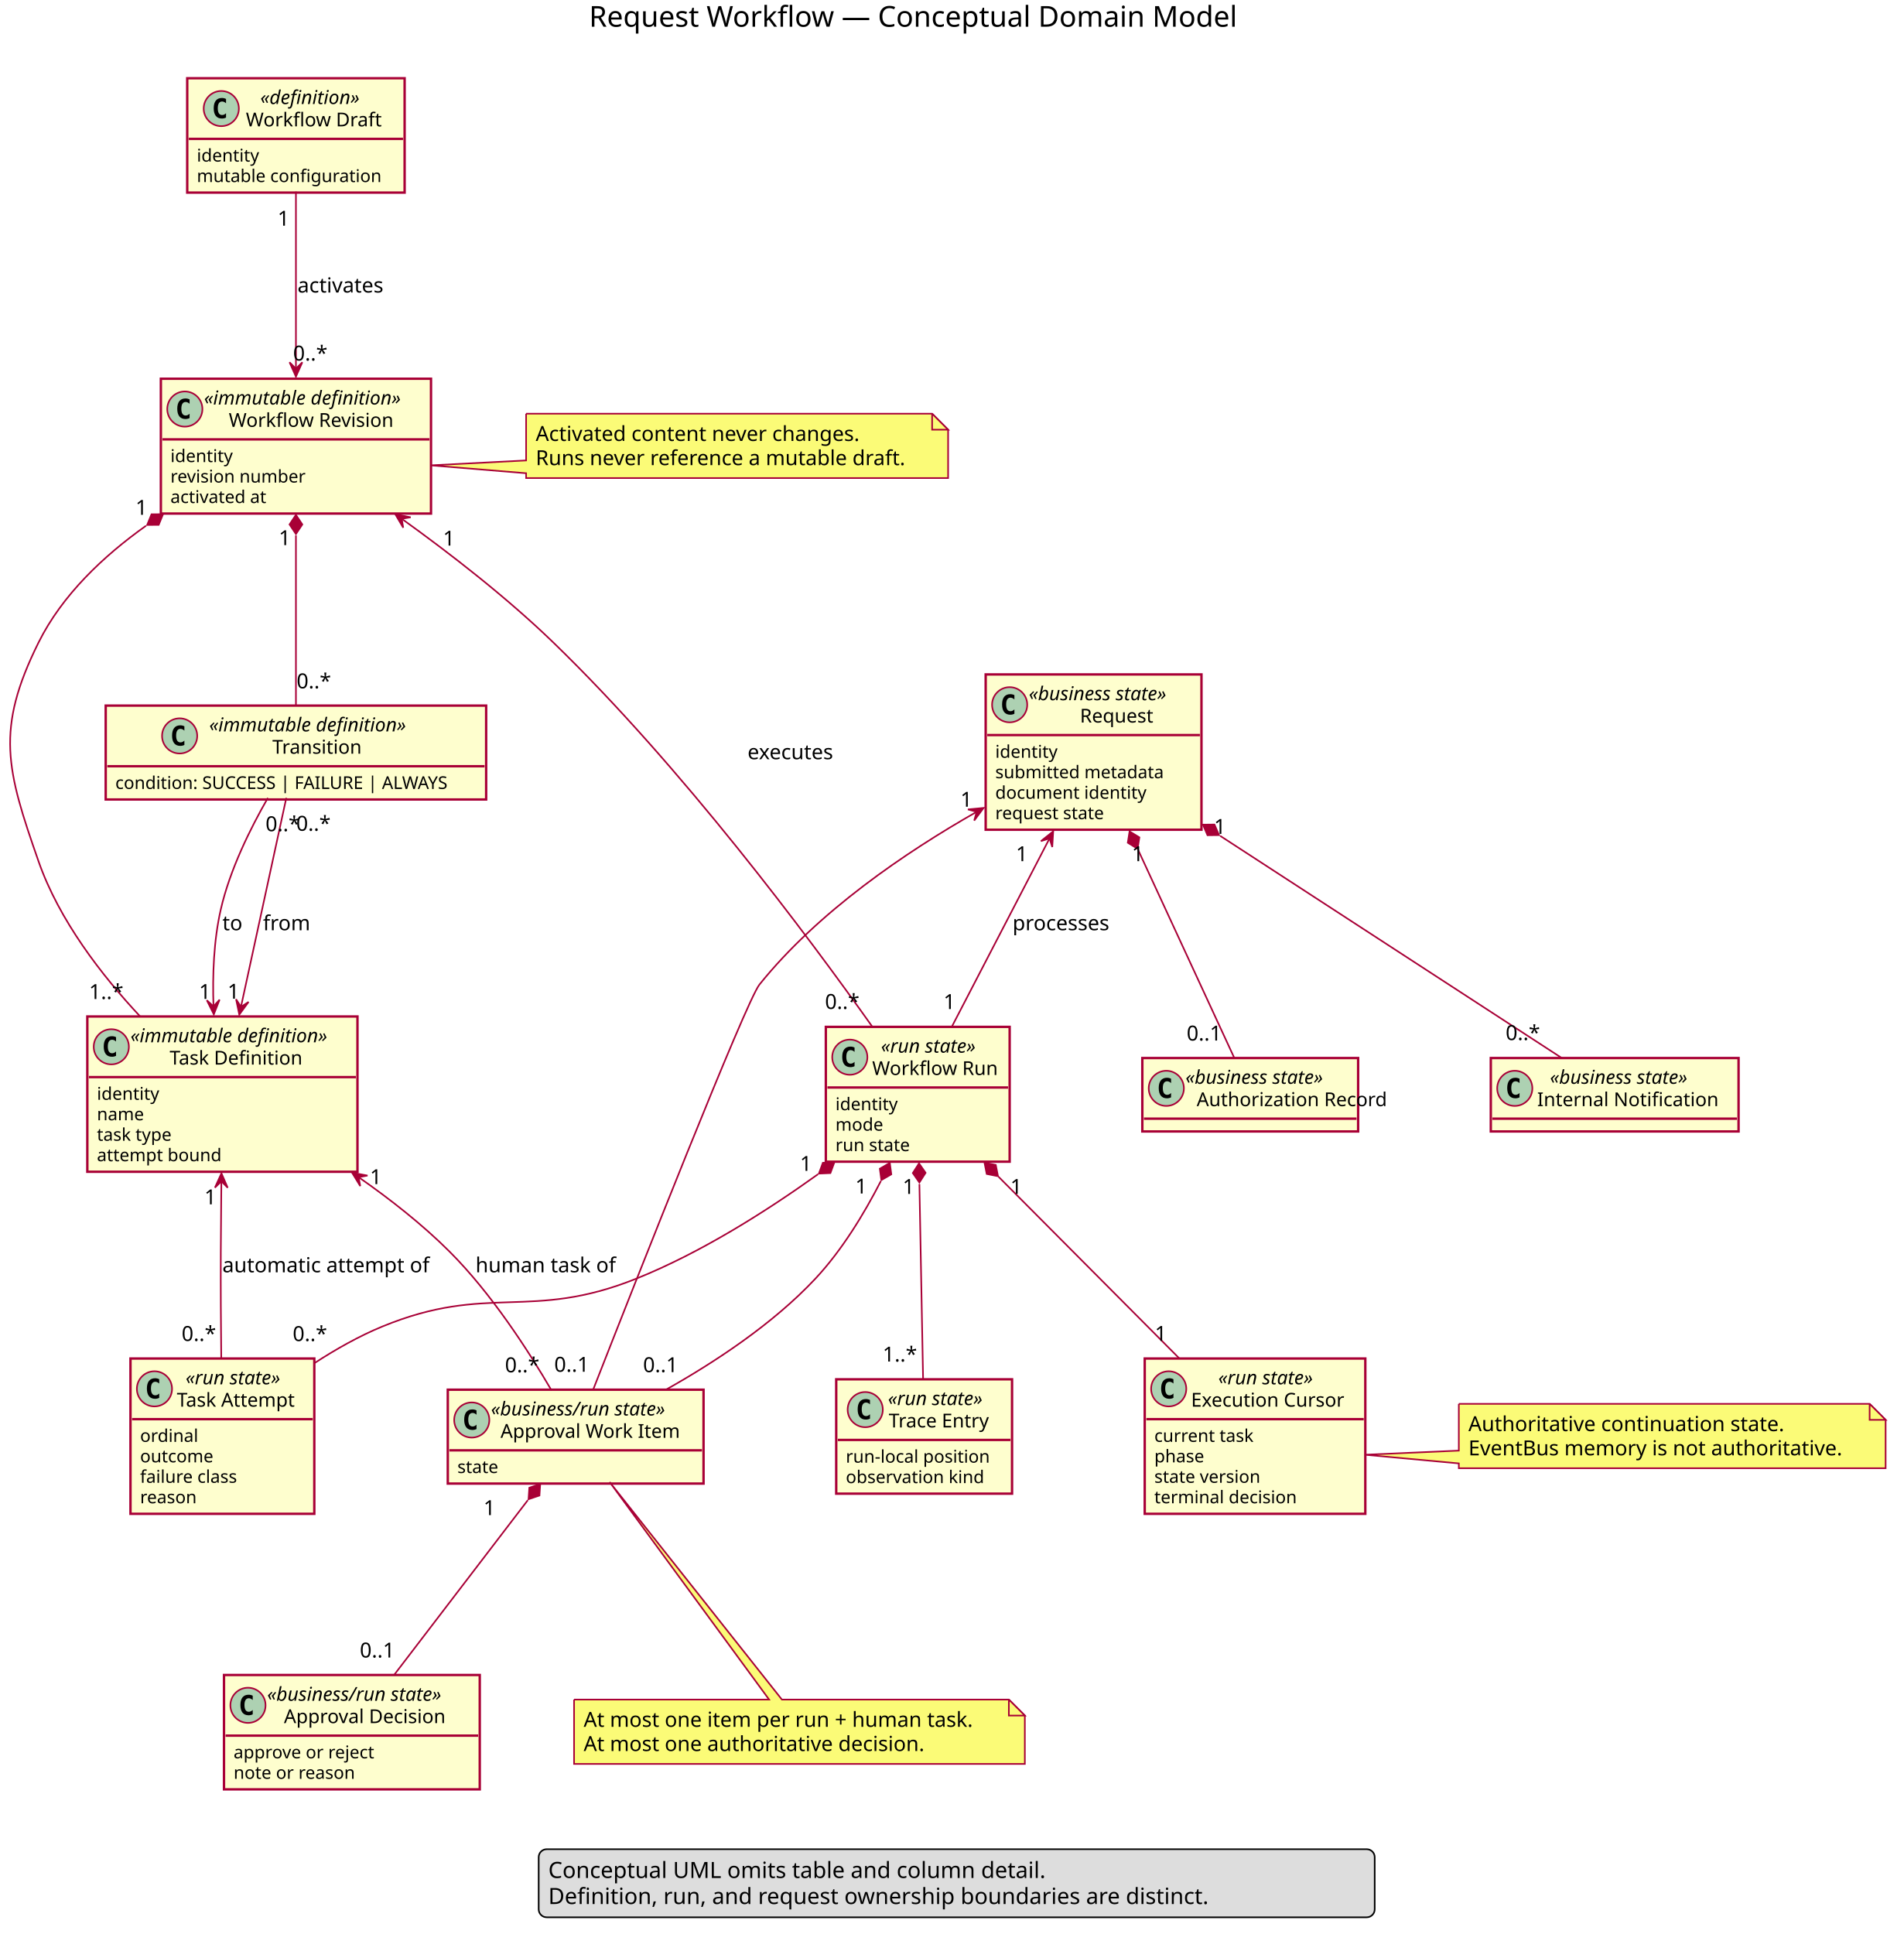
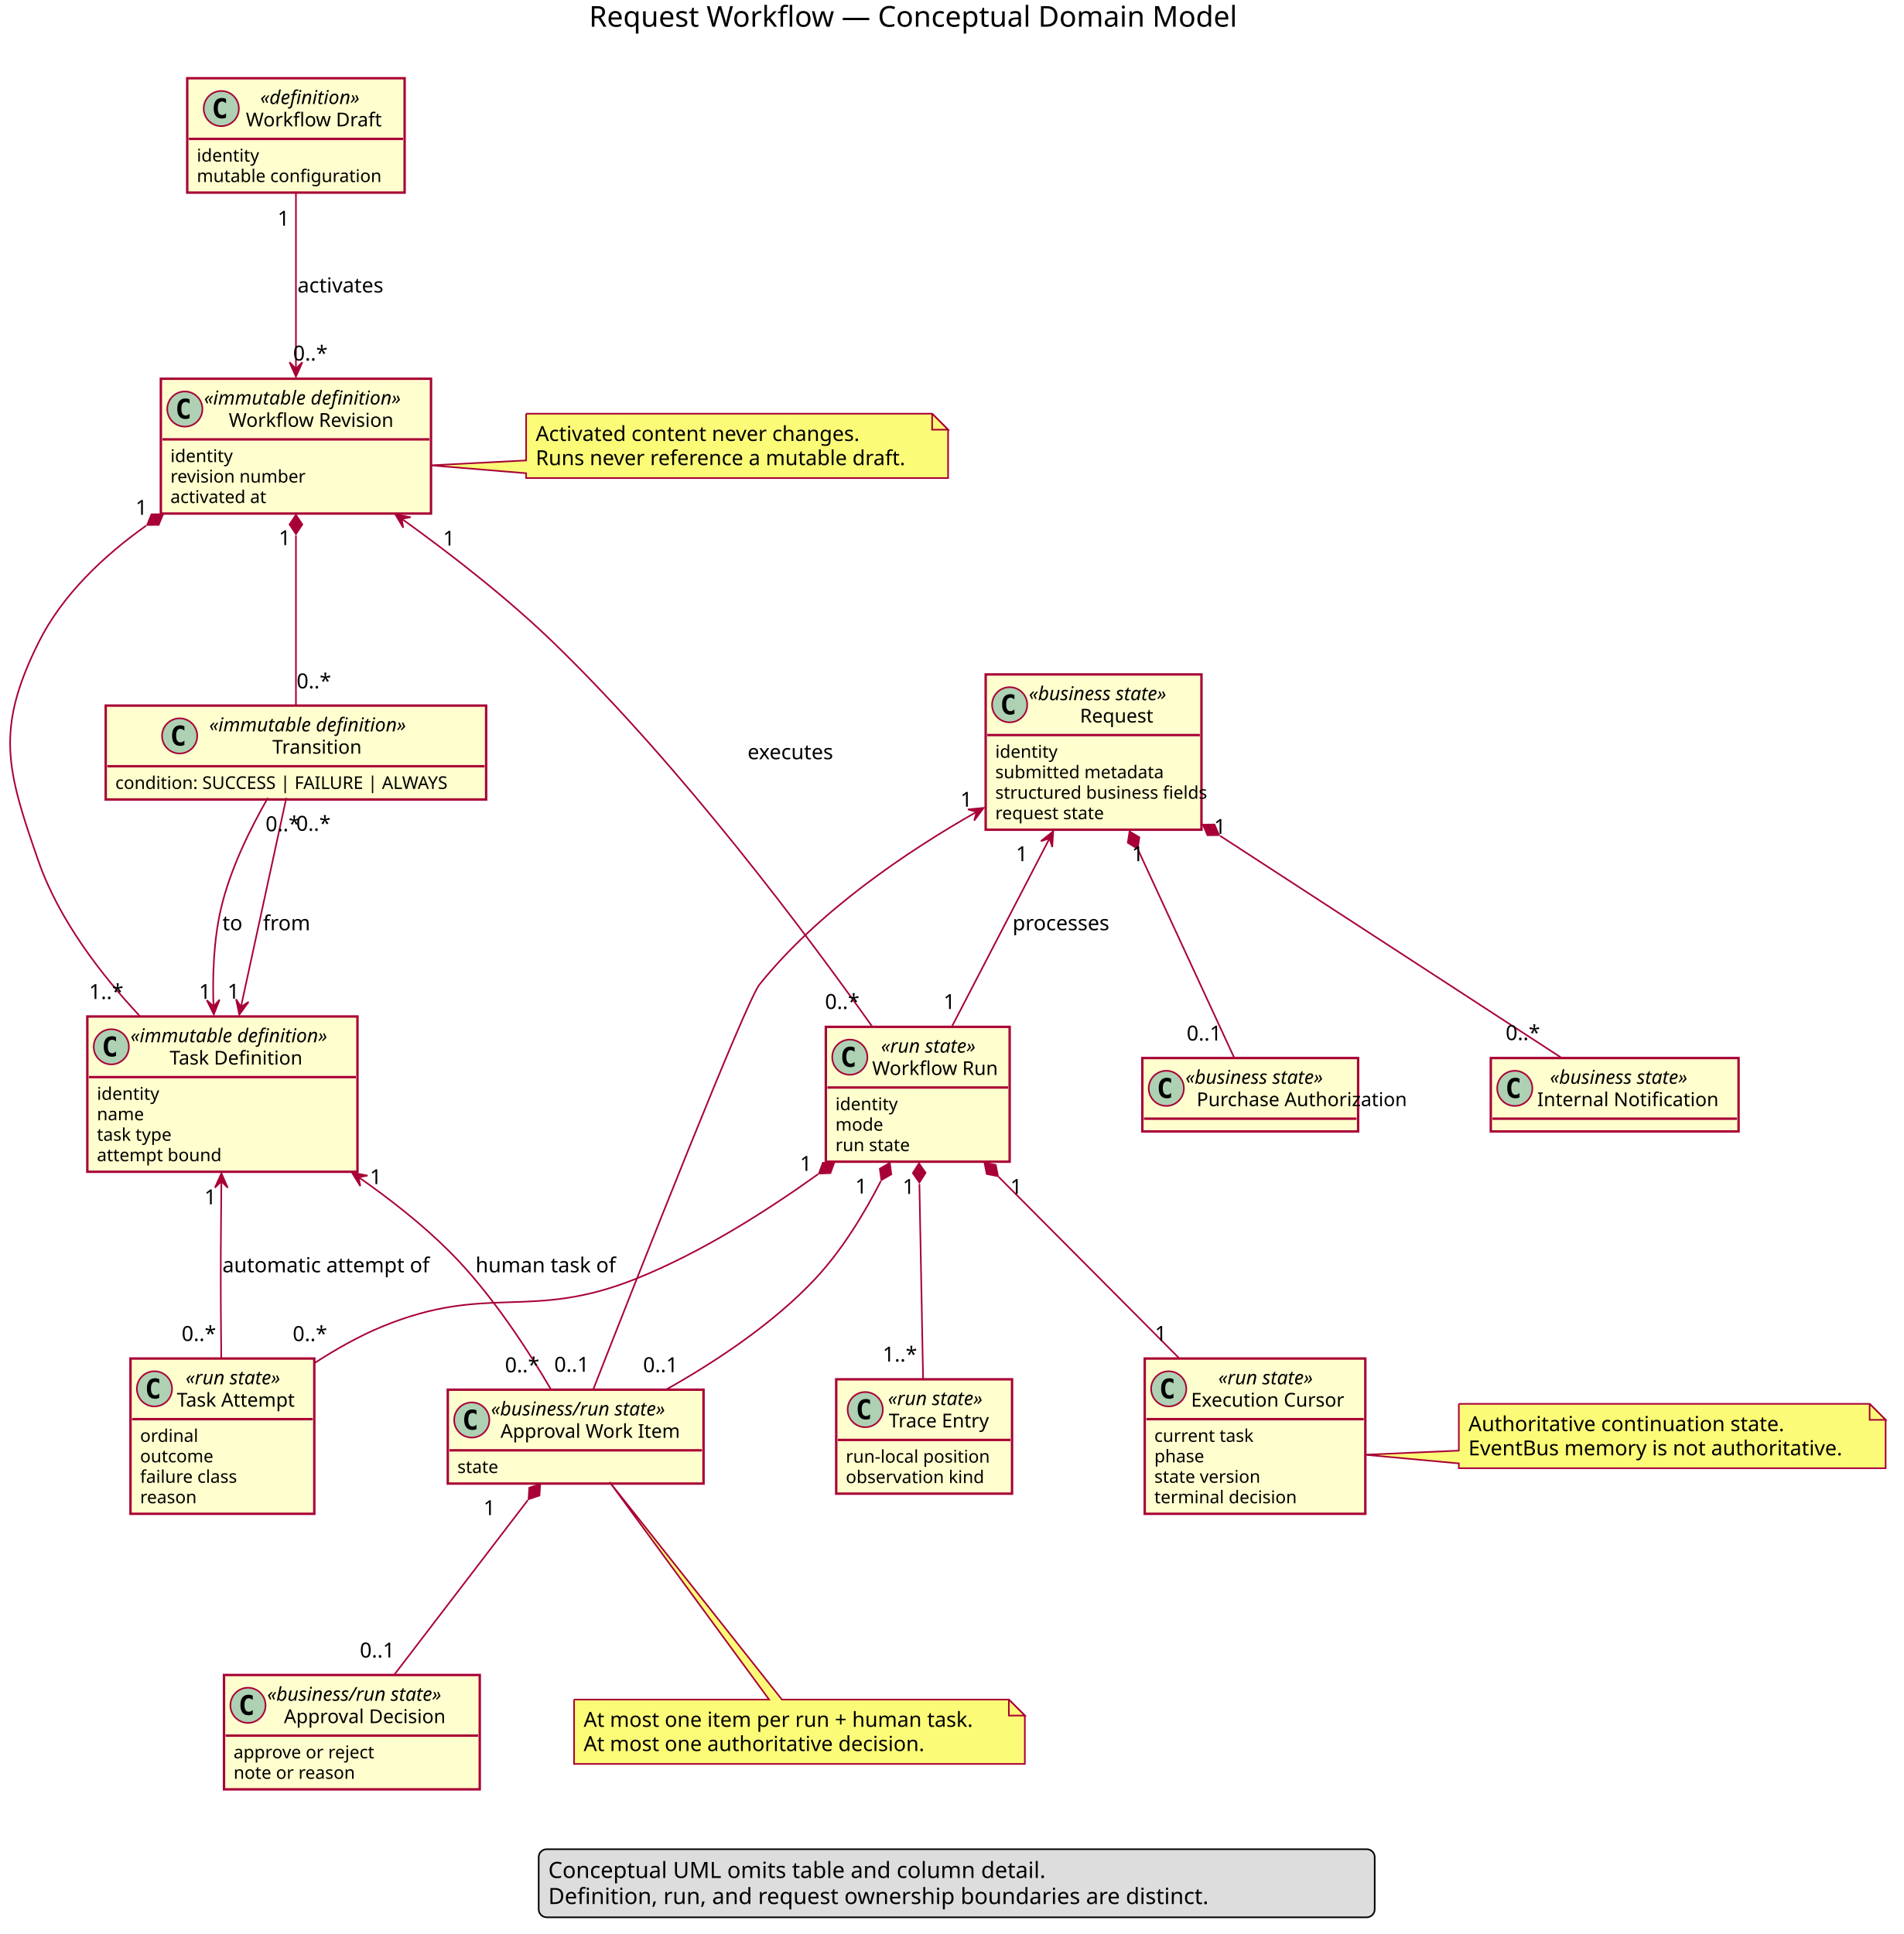
<svg xmlns="http://www.w3.org/2000/svg" contentScriptType="application/ecmascript" contentStyleType="text/css" height="1210px" preserveAspectRatio="none" style="width:1191px;height:1210px;" version="1.1" viewBox="0 0 1191 1210" width="1191px" zoomAndPan="magnify">
  <defs />
  <g>
    <text fill="#000000" font-family="sans-serif" font-size="18" lengthAdjust="spacingAndGlyphs" textLength="461" x="368.5" y="16.708">Request Workflow — Conceptual Domain Model</text>
    <rect fill="#FEFECE" height="71.547" id="Draft" style="stroke: #A80036; stroke-width: 1.5;" width="136" x="117.13" y="48.953" />
    <ellipse cx="138.43" cy="67.922" fill="#ADD1B2" rx="11" ry="11" style="stroke: #A80036; stroke-width: 1.0;" />
    <path d="M141.399,73.562 Q140.821,73.859 140.18,74 Q139.539,74.156 138.836,74.156 Q136.336,74.156 135.008,72.516 Q133.696,70.859 133.696,67.734 Q133.696,64.609 135.008,62.953 Q136.336,61.297 138.836,61.297 Q139.539,61.297 140.18,61.453 Q140.836,61.609 141.399,61.906 L141.399,64.625 Q140.774,64.047 140.18,63.781 Q139.586,63.5 138.961,63.5 Q137.618,63.5 136.93,64.578 Q136.243,65.641 136.243,67.734 Q136.243,69.828 136.93,70.906 Q137.618,71.969 138.961,71.969 Q139.586,71.969 140.18,71.703 Q140.774,71.422 141.399,70.844 L141.399,73.562 Z " />
    <text fill="#000000" font-family="sans-serif" font-size="12" font-style="italic" lengthAdjust="spacingAndGlyphs" textLength="72" x="162.83" y="65.092">«definition»</text>
    <text fill="#000000" font-family="sans-serif" font-size="12" lengthAdjust="spacingAndGlyphs" textLength="90" x="153.83" y="79.061">Workflow Draft</text>
    <line style="stroke: #A80036; stroke-width: 1.5;" x1="118.13" x2="252.13" y1="86.891" y2="86.891" />
    <text fill="#000000" font-family="sans-serif" font-size="11" lengthAdjust="spacingAndGlyphs" textLength="41" x="123.13" y="101.101">identity</text>
    <text fill="#000000" font-family="sans-serif" font-size="11" lengthAdjust="spacingAndGlyphs" textLength="124" x="123.13" y="113.906">mutable configuration</text>
    <rect fill="#FEFECE" height="84.352" id="Revision" style="stroke: #A80036; stroke-width: 1.5;" width="169" x="100.63" y="236.953" />
    <ellipse cx="115.63" cy="255.922" fill="#ADD1B2" rx="11" ry="11" style="stroke: #A80036; stroke-width: 1.0;" />
    <path d="M118.599,261.562 Q118.021,261.859 117.38,262 Q116.739,262.156 116.036,262.156 Q113.536,262.156 112.208,260.516 Q110.896,258.859 110.896,255.734 Q110.896,252.609 112.208,250.953 Q113.536,249.297 116.036,249.297 Q116.739,249.297 117.38,249.453 Q118.036,249.609 118.599,249.906 L118.599,252.625 Q117.974,252.047 117.38,251.781 Q116.786,251.5 116.161,251.5 Q114.817,251.5 114.13,252.578 Q113.442,253.641 113.442,255.734 Q113.442,257.828 114.13,258.906 Q114.817,259.969 116.161,259.969 Q116.786,259.969 117.38,259.703 Q117.974,259.422 118.599,258.844 L118.599,261.562 Z " />
    <text fill="#000000" font-family="sans-serif" font-size="12" font-style="italic" lengthAdjust="spacingAndGlyphs" textLength="141" x="127.63" y="253.092">«immutable definition»</text>
    <text fill="#000000" font-family="sans-serif" font-size="12" lengthAdjust="spacingAndGlyphs" textLength="110" x="143.13" y="267.06">Workflow Revision</text>
    <line style="stroke: #A80036; stroke-width: 1.5;" x1="101.63" x2="268.63" y1="274.891" y2="274.891" />
    <text fill="#000000" font-family="sans-serif" font-size="11" lengthAdjust="spacingAndGlyphs" textLength="41" x="106.63" y="289.101">identity</text>
    <text fill="#000000" font-family="sans-serif" font-size="11" lengthAdjust="spacingAndGlyphs" textLength="93" x="106.63" y="301.906">revision number</text>
    <text fill="#000000" font-family="sans-serif" font-size="11" lengthAdjust="spacingAndGlyphs" textLength="66" x="106.63" y="314.71">activated at</text>
    <rect fill="#FEFECE" height="97.156" id="Task" style="stroke: #A80036; stroke-width: 1.5;" width="169" x="54.63" y="635.953" />
    <ellipse cx="69.63" cy="654.922" fill="#ADD1B2" rx="11" ry="11" style="stroke: #A80036; stroke-width: 1.0;" />
    <path d="M72.599,660.562 Q72.021,660.859 71.38,661 Q70.739,661.156 70.036,661.156 Q67.536,661.156 66.208,659.516 Q64.896,657.859 64.896,654.734 Q64.896,651.609 66.208,649.953 Q67.536,648.297 70.036,648.297 Q70.739,648.297 71.38,648.453 Q72.036,648.609 72.599,648.906 L72.599,651.625 Q71.974,651.047 71.38,650.781 Q70.786,650.5 70.161,650.5 Q68.817,650.5 68.13,651.578 Q67.442,652.641 67.442,654.734 Q67.442,656.828 68.13,657.906 Q68.817,658.969 70.161,658.969 Q70.786,658.969 71.38,658.703 Q71.974,658.422 72.599,657.844 L72.599,660.562 Z " />
    <text fill="#000000" font-family="sans-serif" font-size="12" font-style="italic" lengthAdjust="spacingAndGlyphs" textLength="141" x="81.63" y="652.092">«immutable definition»</text>
    <text fill="#000000" font-family="sans-serif" font-size="12" lengthAdjust="spacingAndGlyphs" textLength="92" x="106.13" y="666.061">Task Definition</text>
    <line style="stroke: #A80036; stroke-width: 1.5;" x1="55.63" x2="222.63" y1="673.891" y2="673.891" />
    <text fill="#000000" font-family="sans-serif" font-size="11" lengthAdjust="spacingAndGlyphs" textLength="41" x="60.63" y="688.101">identity</text>
    <text fill="#000000" font-family="sans-serif" font-size="11" lengthAdjust="spacingAndGlyphs" textLength="32" x="60.63" y="700.906">name</text>
    <text fill="#000000" font-family="sans-serif" font-size="11" lengthAdjust="spacingAndGlyphs" textLength="52" x="60.63" y="713.71">task type</text>
    <text fill="#000000" font-family="sans-serif" font-size="11" lengthAdjust="spacingAndGlyphs" textLength="83" x="60.63" y="726.515">attempt bound</text>
    <rect fill="#FEFECE" height="58.742" id="Transition" style="stroke: #A80036; stroke-width: 1.5;" width="238" x="66.13" y="441.453" />
    <ellipse cx="112.38" cy="460.422" fill="#ADD1B2" rx="11" ry="11" style="stroke: #A80036; stroke-width: 1.0;" />
    <path d="M115.349,466.062 Q114.771,466.359 114.13,466.5 Q113.489,466.656 112.786,466.656 Q110.286,466.656 108.958,465.016 Q107.646,463.359 107.646,460.234 Q107.646,457.109 108.958,455.453 Q110.286,453.797 112.786,453.797 Q113.489,453.797 114.13,453.953 Q114.786,454.109 115.349,454.406 L115.349,457.125 Q114.724,456.547 114.13,456.281 Q113.536,456 112.911,456 Q111.567,456 110.88,457.078 Q110.192,458.141 110.192,460.234 Q110.192,462.328 110.88,463.406 Q111.567,464.469 112.911,464.469 Q113.536,464.469 114.13,464.203 Q114.724,463.922 115.349,463.344 L115.349,466.062 Z " />
    <text fill="#000000" font-family="sans-serif" font-size="12" font-style="italic" lengthAdjust="spacingAndGlyphs" textLength="141" x="130.88" y="457.592">«immutable definition»</text>
    <text fill="#000000" font-family="sans-serif" font-size="12" lengthAdjust="spacingAndGlyphs" textLength="62" x="170.38" y="471.56">Transition</text>
    <line style="stroke: #A80036; stroke-width: 1.5;" x1="67.13" x2="303.13" y1="479.391" y2="479.391" />
    <text fill="#000000" font-family="sans-serif" font-size="11" lengthAdjust="spacingAndGlyphs" textLength="226" x="72.13" y="493.601">condition: SUCCESS | FAILURE | ALWAYS</text>
    <rect fill="#FEFECE" height="97.156" id="Request" style="stroke: #A80036; stroke-width: 1.5;" width="135" x="616.63" y="421.953" />
    <ellipse cx="631.63" cy="440.922" fill="#ADD1B2" rx="11" ry="11" style="stroke: #A80036; stroke-width: 1.0;" />
    <path d="M634.599,446.562 Q634.021,446.859 633.38,447 Q632.739,447.156 632.036,447.156 Q629.536,447.156 628.208,445.516 Q626.896,443.859 626.896,440.734 Q626.896,437.609 628.208,435.953 Q629.536,434.297 632.036,434.297 Q632.739,434.297 633.38,434.453 Q634.036,434.609 634.599,434.906 L634.599,437.625 Q633.974,437.047 633.38,436.781 Q632.786,436.5 632.161,436.5 Q630.817,436.5 630.13,437.578 Q629.442,438.641 629.442,440.734 Q629.442,442.828 630.13,443.906 Q630.817,444.969 632.161,444.969 Q632.786,444.969 633.38,444.703 Q633.974,444.422 634.599,443.844 L634.599,446.562 Z " />
    <text fill="#000000" font-family="sans-serif" font-size="12" font-style="italic" lengthAdjust="spacingAndGlyphs" textLength="107" x="643.63" y="438.092">«business state»</text>
    <text fill="#000000" font-family="sans-serif" font-size="12" lengthAdjust="spacingAndGlyphs" textLength="43" x="675.63" y="452.06">Request</text>
    <line style="stroke: #A80036; stroke-width: 1.5;" x1="617.63" x2="750.63" y1="459.891" y2="459.891" />
    <text fill="#000000" font-family="sans-serif" font-size="11" lengthAdjust="spacingAndGlyphs" textLength="41" x="622.63" y="474.101">identity</text>
    <text fill="#000000" font-family="sans-serif" font-size="11" lengthAdjust="spacingAndGlyphs" textLength="115" x="622.63" y="486.906">submitted metadata</text>
-     <text fill="#000000" font-family="sans-serif" font-size="11" lengthAdjust="spacingAndGlyphs" textLength="101" x="622.63" y="499.71">document identity</text>
+     <text fill="#000000" font-family="sans-serif" font-size="11" lengthAdjust="spacingAndGlyphs" textLength="101" x="622.63" y="499.71">structured business fields</text>
    <text fill="#000000" font-family="sans-serif" font-size="11" lengthAdjust="spacingAndGlyphs" textLength="72" x="622.63" y="512.515">request state</text>
    <rect fill="#FEFECE" height="84.352" id="Run" style="stroke: #A80036; stroke-width: 1.5;" width="115" x="516.63" y="642.453" />
    <ellipse cx="531.63" cy="661.422" fill="#ADD1B2" rx="11" ry="11" style="stroke: #A80036; stroke-width: 1.0;" />
    <path d="M534.599,667.062 Q534.021,667.359 533.38,667.5 Q532.739,667.656 532.036,667.656 Q529.536,667.656 528.208,666.016 Q526.896,664.359 526.896,661.234 Q526.896,658.109 528.208,656.453 Q529.536,654.797 532.036,654.797 Q532.739,654.797 533.38,654.953 Q534.036,655.109 534.599,655.406 L534.599,658.125 Q533.974,657.547 533.38,657.281 Q532.786,657 532.161,657 Q530.817,657 530.13,658.078 Q529.442,659.141 529.442,661.234 Q529.442,663.328 530.13,664.406 Q530.817,665.469 532.161,665.469 Q532.786,665.469 533.38,665.203 Q533.974,664.922 534.599,664.344 L534.599,667.062 Z " />
    <text fill="#000000" font-family="sans-serif" font-size="12" font-style="italic" lengthAdjust="spacingAndGlyphs" textLength="72" x="551.13" y="658.592">«run state»</text>
    <text fill="#000000" font-family="sans-serif" font-size="12" lengthAdjust="spacingAndGlyphs" textLength="83" x="545.63" y="672.561">Workflow Run</text>
    <line style="stroke: #A80036; stroke-width: 1.5;" x1="517.63" x2="630.63" y1="680.391" y2="680.391" />
    <text fill="#000000" font-family="sans-serif" font-size="11" lengthAdjust="spacingAndGlyphs" textLength="41" x="522.63" y="694.601">identity</text>
    <text fill="#000000" font-family="sans-serif" font-size="11" lengthAdjust="spacingAndGlyphs" textLength="32" x="522.63" y="707.406">mode</text>
    <text fill="#000000" font-family="sans-serif" font-size="11" lengthAdjust="spacingAndGlyphs" textLength="52" x="522.63" y="720.21">run state</text>
    <rect fill="#FEFECE" height="97.156" id="Cursor" style="stroke: #A80036; stroke-width: 1.5;" width="138" x="716.13" y="849.953" />
    <ellipse cx="731.13" cy="868.922" fill="#ADD1B2" rx="11" ry="11" style="stroke: #A80036; stroke-width: 1.0;" />
    <path d="M734.099,874.562 Q733.521,874.859 732.88,875 Q732.239,875.156 731.536,875.156 Q729.036,875.156 727.708,873.516 Q726.396,871.859 726.396,868.734 Q726.396,865.609 727.708,863.953 Q729.036,862.297 731.536,862.297 Q732.239,862.297 732.88,862.453 Q733.536,862.609 734.099,862.906 L734.099,865.625 Q733.474,865.047 732.88,864.781 Q732.286,864.5 731.661,864.5 Q730.317,864.5 729.63,865.578 Q728.942,866.641 728.942,868.734 Q728.942,870.828 729.63,871.906 Q730.317,872.969 731.661,872.969 Q732.286,872.969 732.88,872.703 Q733.474,872.422 734.099,871.844 L734.099,874.562 Z " />
    <text fill="#000000" font-family="sans-serif" font-size="12" font-style="italic" lengthAdjust="spacingAndGlyphs" textLength="72" x="762.13" y="866.092">«run state»</text>
    <text fill="#000000" font-family="sans-serif" font-size="12" lengthAdjust="spacingAndGlyphs" textLength="106" x="745.13" y="880.061">Execution Cursor</text>
    <line style="stroke: #A80036; stroke-width: 1.5;" x1="717.13" x2="853.13" y1="887.891" y2="887.891" />
    <text fill="#000000" font-family="sans-serif" font-size="11" lengthAdjust="spacingAndGlyphs" textLength="69" x="722.13" y="902.101">current task</text>
    <text fill="#000000" font-family="sans-serif" font-size="11" lengthAdjust="spacingAndGlyphs" textLength="35" x="722.13" y="914.906">phase</text>
    <text fill="#000000" font-family="sans-serif" font-size="11" lengthAdjust="spacingAndGlyphs" textLength="75" x="722.13" y="927.71">state version</text>
    <text fill="#000000" font-family="sans-serif" font-size="11" lengthAdjust="spacingAndGlyphs" textLength="98" x="722.13" y="940.515">terminal decision</text>
    <rect fill="#FEFECE" height="97.156" id="Attempt" style="stroke: #A80036; stroke-width: 1.5;" width="115" x="81.63" y="849.953" />
    <ellipse cx="96.63" cy="868.922" fill="#ADD1B2" rx="11" ry="11" style="stroke: #A80036; stroke-width: 1.0;" />
    <path d="M99.599,874.562 Q99.021,874.859 98.38,875 Q97.739,875.156 97.036,875.156 Q94.536,875.156 93.208,873.516 Q91.896,871.859 91.896,868.734 Q91.896,865.609 93.208,863.953 Q94.536,862.297 97.036,862.297 Q97.739,862.297 98.38,862.453 Q99.036,862.609 99.599,862.906 L99.599,865.625 Q98.974,865.047 98.38,864.781 Q97.786,864.5 97.161,864.5 Q95.817,864.5 95.13,865.578 Q94.442,866.641 94.442,868.734 Q94.442,870.828 95.13,871.906 Q95.817,872.969 97.161,872.969 Q97.786,872.969 98.38,872.703 Q98.974,872.422 99.599,871.844 L99.599,874.562 Z " />
    <text fill="#000000" font-family="sans-serif" font-size="12" font-style="italic" lengthAdjust="spacingAndGlyphs" textLength="72" x="116.13" y="866.092">«run state»</text>
    <text fill="#000000" font-family="sans-serif" font-size="12" lengthAdjust="spacingAndGlyphs" textLength="83" x="110.63" y="880.061">Task Attempt</text>
    <line style="stroke: #A80036; stroke-width: 1.5;" x1="82.63" x2="195.63" y1="887.891" y2="887.891" />
    <text fill="#000000" font-family="sans-serif" font-size="11" lengthAdjust="spacingAndGlyphs" textLength="39" x="87.63" y="902.101">ordinal</text>
    <text fill="#000000" font-family="sans-serif" font-size="11" lengthAdjust="spacingAndGlyphs" textLength="49" x="87.63" y="914.906">outcome</text>
    <text fill="#000000" font-family="sans-serif" font-size="11" lengthAdjust="spacingAndGlyphs" textLength="70" x="87.63" y="927.71">failure class</text>
    <text fill="#000000" font-family="sans-serif" font-size="11" lengthAdjust="spacingAndGlyphs" textLength="40" x="87.63" y="940.515">reason</text>
    <rect fill="#FEFECE" height="58.742" id="WorkItem" style="stroke: #A80036; stroke-width: 1.5;" width="160" x="280.13" y="869.453" />
    <ellipse cx="295.13" cy="888.422" fill="#ADD1B2" rx="11" ry="11" style="stroke: #A80036; stroke-width: 1.0;" />
    <path d="M298.099,894.062 Q297.521,894.359 296.88,894.5 Q296.239,894.656 295.536,894.656 Q293.036,894.656 291.708,893.016 Q290.396,891.359 290.396,888.234 Q290.396,885.109 291.708,883.453 Q293.036,881.797 295.536,881.797 Q296.239,881.797 296.88,881.953 Q297.536,882.109 298.099,882.406 L298.099,885.125 Q297.474,884.547 296.88,884.281 Q296.286,884 295.661,884 Q294.317,884 293.63,885.078 Q292.942,886.141 292.942,888.234 Q292.942,890.328 293.63,891.406 Q294.317,892.469 295.661,892.469 Q296.286,892.469 296.88,892.203 Q297.474,891.922 298.099,891.344 L298.099,894.062 Z " />
    <text fill="#000000" font-family="sans-serif" font-size="12" font-style="italic" lengthAdjust="spacingAndGlyphs" textLength="132" x="307.13" y="885.592">«business/run state»</text>
    <text fill="#000000" font-family="sans-serif" font-size="12" lengthAdjust="spacingAndGlyphs" textLength="120" x="313.13" y="899.561">Approval Work Item</text>
    <line style="stroke: #A80036; stroke-width: 1.5;" x1="281.13" x2="439.13" y1="907.391" y2="907.391" />
    <text fill="#000000" font-family="sans-serif" font-size="11" lengthAdjust="spacingAndGlyphs" textLength="29" x="286.13" y="921.601">state</text>
    <rect fill="#FEFECE" height="71.547" id="Decision" style="stroke: #A80036; stroke-width: 1.5;" width="160" x="140.13" y="1047.953" />
    <ellipse cx="155.13" cy="1066.922" fill="#ADD1B2" rx="11" ry="11" style="stroke: #A80036; stroke-width: 1.0;" />
    <path d="M158.099,1072.562 Q157.521,1072.859 156.88,1073 Q156.239,1073.156 155.536,1073.156 Q153.036,1073.156 151.708,1071.516 Q150.396,1069.859 150.396,1066.734 Q150.396,1063.609 151.708,1061.953 Q153.036,1060.297 155.536,1060.297 Q156.239,1060.297 156.88,1060.453 Q157.536,1060.609 158.099,1060.906 L158.099,1063.625 Q157.474,1063.047 156.88,1062.781 Q156.286,1062.5 155.661,1062.5 Q154.317,1062.5 153.63,1063.578 Q152.942,1064.641 152.942,1066.734 Q152.942,1068.828 153.63,1069.906 Q154.317,1070.969 155.661,1070.969 Q156.286,1070.969 156.88,1070.703 Q157.474,1070.422 158.099,1069.844 L158.099,1072.562 Z " />
    <text fill="#000000" font-family="sans-serif" font-size="12" font-style="italic" lengthAdjust="spacingAndGlyphs" textLength="132" x="167.13" y="1064.092">«business/run state»</text>
    <text fill="#000000" font-family="sans-serif" font-size="12" lengthAdjust="spacingAndGlyphs" textLength="111" x="177.63" y="1078.061">Approval Decision</text>
    <line style="stroke: #A80036; stroke-width: 1.5;" x1="141.13" x2="299.13" y1="1085.891" y2="1085.891" />
    <text fill="#000000" font-family="sans-serif" font-size="11" lengthAdjust="spacingAndGlyphs" textLength="98" x="146.13" y="1100.101">approve or reject</text>
    <text fill="#000000" font-family="sans-serif" font-size="11" lengthAdjust="spacingAndGlyphs" textLength="85" x="146.13" y="1112.906">note or reason</text>
    <rect fill="#FEFECE" height="45.938" id="Authorization" style="stroke: #A80036; stroke-width: 1.5;" width="135" x="714.63" y="661.953" />
    <ellipse cx="729.63" cy="680.922" fill="#ADD1B2" rx="11" ry="11" style="stroke: #A80036; stroke-width: 1.0;" />
    <path d="M732.599,686.562 Q732.021,686.859 731.38,687 Q730.739,687.156 730.036,687.156 Q727.536,687.156 726.208,685.516 Q724.896,683.859 724.896,680.734 Q724.896,677.609 726.208,675.953 Q727.536,674.297 730.036,674.297 Q730.739,674.297 731.38,674.453 Q732.036,674.609 732.599,674.906 L732.599,677.625 Q731.974,677.047 731.38,676.781 Q730.786,676.5 730.161,676.5 Q728.817,676.5 728.13,677.578 Q727.442,678.641 727.442,680.734 Q727.442,682.828 728.13,683.906 Q728.817,684.969 730.161,684.969 Q730.786,684.969 731.38,684.703 Q731.974,684.422 732.599,683.844 L732.599,686.562 Z " />
    <text fill="#000000" font-family="sans-serif" font-size="12" font-style="italic" lengthAdjust="spacingAndGlyphs" textLength="107" x="741.63" y="678.092">«business state»</text>
-     <text fill="#000000" font-family="sans-serif" font-size="12" lengthAdjust="spacingAndGlyphs" textLength="93" x="748.63" y="692.061">Authorization Record</text>
+     <text fill="#000000" font-family="sans-serif" font-size="12" lengthAdjust="spacingAndGlyphs" textLength="93" x="748.63" y="692.061">Purchase Authorization</text>
    <line style="stroke: #A80036; stroke-width: 1.5;" x1="715.63" x2="848.63" y1="699.891" y2="699.891" />
    <rect fill="#FEFECE" height="45.938" id="Notification" style="stroke: #A80036; stroke-width: 1.5;" width="155" x="932.63" y="661.953" />
    <ellipse cx="947.63" cy="680.922" fill="#ADD1B2" rx="11" ry="11" style="stroke: #A80036; stroke-width: 1.0;" />
    <path d="M950.599,686.562 Q950.021,686.859 949.38,687 Q948.739,687.156 948.036,687.156 Q945.536,687.156 944.208,685.516 Q942.896,683.859 942.896,680.734 Q942.896,677.609 944.208,675.953 Q945.536,674.297 948.036,674.297 Q948.739,674.297 949.38,674.453 Q950.036,674.609 950.599,674.906 L950.599,677.625 Q949.974,677.047 949.38,676.781 Q948.786,676.5 948.161,676.5 Q946.817,676.5 946.13,677.578 Q945.442,678.641 945.442,680.734 Q945.442,682.828 946.13,683.906 Q946.817,684.969 948.161,684.969 Q948.786,684.969 949.38,684.703 Q949.974,684.422 950.599,683.844 L950.599,686.562 Z " />
    <text fill="#000000" font-family="sans-serif" font-size="12" font-style="italic" lengthAdjust="spacingAndGlyphs" textLength="107" x="969.63" y="678.092">«business state»</text>
    <text fill="#000000" font-family="sans-serif" font-size="12" lengthAdjust="spacingAndGlyphs" textLength="123" x="961.63" y="692.061">Internal Notification</text>
    <line style="stroke: #A80036; stroke-width: 1.5;" x1="933.63" x2="1086.63" y1="699.891" y2="699.891" />
    <rect fill="#FEFECE" height="71.547" id="Trace" style="stroke: #A80036; stroke-width: 1.5;" width="110" x="523.13" y="862.953" />
    <ellipse cx="541.28" cy="881.922" fill="#ADD1B2" rx="11" ry="11" style="stroke: #A80036; stroke-width: 1.0;" />
    <path d="M544.249,887.562 Q543.671,887.859 543.03,888 Q542.389,888.156 541.686,888.156 Q539.186,888.156 537.858,886.516 Q536.546,884.859 536.546,881.734 Q536.546,878.609 537.858,876.953 Q539.186,875.297 541.686,875.297 Q542.389,875.297 543.03,875.453 Q543.686,875.609 544.249,875.906 L544.249,878.625 Q543.624,878.047 543.03,877.781 Q542.436,877.5 541.811,877.5 Q540.467,877.5 539.78,878.578 Q539.092,879.641 539.092,881.734 Q539.092,883.828 539.78,884.906 Q540.467,885.969 541.811,885.969 Q542.436,885.969 543.03,885.703 Q543.624,885.422 544.249,884.844 L544.249,887.562 Z " />
    <text fill="#000000" font-family="sans-serif" font-size="12" font-style="italic" lengthAdjust="spacingAndGlyphs" textLength="72" x="555.48" y="879.092">«run state»</text>
    <text fill="#000000" font-family="sans-serif" font-size="12" lengthAdjust="spacingAndGlyphs" textLength="71" x="555.98" y="893.061">Trace Entry</text>
    <line style="stroke: #A80036; stroke-width: 1.5;" x1="524.13" x2="632.13" y1="900.891" y2="900.891" />
    <text fill="#000000" font-family="sans-serif" font-size="11" lengthAdjust="spacingAndGlyphs" textLength="98" x="529.13" y="915.101">run-local position</text>
    <text fill="#000000" font-family="sans-serif" font-size="11" lengthAdjust="spacingAndGlyphs" textLength="94" x="529.13" y="927.906">observation kind</text>
    <path d="M329.13,258.823 L329.13,288.073 L269.45,291.143 L329.13,296.073 L329.13,299.089 A0,0 0 0 0 329.13,299.089 L593.13,299.089 A0,0 0 0 0 593.13,299.089 L593.13,268.823 L583.13,258.823 L329.13,258.823 A0,0 0 0 0 329.13,258.823 " fill="#FBFB77" style="stroke: #A80036; stroke-width: 1.0;" />
    <path d="M583.13,258.823 L583.13,268.823 L593.13,268.823 L583.13,258.823 " fill="#FBFB77" style="stroke: #A80036; stroke-width: 1.0;" />
    <text fill="#000000" font-family="sans-serif" font-size="13" lengthAdjust="spacingAndGlyphs" textLength="215" x="335.13" y="275.89">Activated content never changes.</text>
    <text fill="#000000" font-family="sans-serif" font-size="13" lengthAdjust="spacingAndGlyphs" textLength="243" x="335.13" y="291.023">Runs never reference a mutable draft.</text>
    <path d="M912.63,878.323 L912.63,907.573 L853.84,910.153 L912.63,915.573 L912.63,918.589 A0,0 0 0 0 912.63,918.589 L1179.63,918.589 A0,0 0 0 0 1179.63,918.589 L1179.63,888.323 L1169.63,878.323 L912.63,878.323 A0,0 0 0 0 912.63,878.323 " fill="#FBFB77" style="stroke: #A80036; stroke-width: 1.0;" />
    <path d="M1169.63,878.323 L1169.63,888.323 L1179.63,888.323 L1169.63,878.323 " fill="#FBFB77" style="stroke: #A80036; stroke-width: 1.0;" />
    <text fill="#000000" font-family="sans-serif" font-size="13" lengthAdjust="spacingAndGlyphs" textLength="206" x="918.63" y="895.39">Authoritative continuation state.</text>
    <text fill="#000000" font-family="sans-serif" font-size="13" lengthAdjust="spacingAndGlyphs" textLength="246" x="918.63" y="910.523">EventBus memory is not authoritative.</text>
    <path d="M359.13,1063.323 L359.13,1103.589 A0,0 0 0 0 359.13,1103.589 L641.13,1103.589 A0,0 0 0 0 641.13,1103.589 L641.13,1073.323 L631.13,1063.323 L489.14,1063.323 L381.39,927.243 L481.14,1063.323 L359.13,1063.323 A0,0 0 0 0 359.13,1063.323 " fill="#FBFB77" style="stroke: #A80036; stroke-width: 1.0;" />
    <path d="M631.13,1063.323 L631.13,1073.323 L641.13,1073.323 L631.13,1063.323 " fill="#FBFB77" style="stroke: #A80036; stroke-width: 1.0;" />
    <text fill="#000000" font-family="sans-serif" font-size="13" lengthAdjust="spacingAndGlyphs" textLength="261" x="365.13" y="1080.39">At most one item per run + human task.</text>
    <text fill="#000000" font-family="sans-serif" font-size="13" lengthAdjust="spacingAndGlyphs" textLength="224" x="365.13" y="1095.523">At most one authoritative decision.</text>
    <path d="M185.13,119.873 C185.13,150.813 185.13,196.563 185.13,230.883 " fill="none" id="Draft-Revision" style="stroke: #A80036; stroke-width: 1.0;" />
    <polygon fill="#A80036" points="185.13,235.643,189.13,226.643,185.13,230.643,181.13,226.643,185.13,235.643" style="stroke: #A80036; stroke-width: 1.0;" />
    <text fill="#000000" font-family="sans-serif" font-size="13" lengthAdjust="spacingAndGlyphs" textLength="58" x="186.13" y="183.02">activates</text>
    <text fill="#000000" font-family="sans-serif" font-size="13" lengthAdjust="spacingAndGlyphs" textLength="8" x="173.63" y="141.189">1</text>
    <text fill="#000000" font-family="sans-serif" font-size="13" lengthAdjust="spacingAndGlyphs" textLength="23" x="183.333" y="225.58">0..*</text>
    <path d="M91.37,328.913 C64.68,347.873 38.88,372.273 24.13,401.953 C-2.97,456.483 4.05,481.473 24.13,538.953 C36.98,575.733 63.53,610.143 87.89,636.163 " fill="none" id="Revision-Task" style="stroke: #A80036; stroke-width: 1.0;" />
    <polygon fill="#A80036" points="101.99,321.703,94.779,321.762,92.061,328.442,99.271,328.382,101.99,321.703" style="stroke: #A80036; stroke-width: 1.0;" />
    <text fill="#000000" font-family="sans-serif" font-size="13" lengthAdjust="spacingAndGlyphs" textLength="8" x="84.772" y="322.088">1</text>
    <text fill="#000000" font-family="sans-serif" font-size="13" lengthAdjust="spacingAndGlyphs" textLength="23" x="55.675" y="625.034">1..*</text>
    <path d="M185.13,334.993 C185.13,369.993 185.13,413.823 185.13,441.733 " fill="none" id="Revision-Transition" style="stroke: #A80036; stroke-width: 1.0;" />
    <polygon fill="#A80036" points="185.13,322.123,181.13,328.123,185.13,334.123,189.13,328.123,185.13,322.123" style="stroke: #A80036; stroke-width: 1.0;" />
    <text fill="#000000" font-family="sans-serif" font-size="13" lengthAdjust="spacingAndGlyphs" textLength="8" x="174.38" y="341.073">1</text>
    <text fill="#000000" font-family="sans-serif" font-size="13" lengthAdjust="spacingAndGlyphs" textLength="23" x="185.561" y="430.661">0..*</text>
    <path d="M179.12,499.173 C171.94,532.263 159.76,588.363 150.73,629.993 " fill="none" id="Transition-Task" style="stroke: #A80036; stroke-width: 1.0;" />
    <polygon fill="#A80036" points="149.69,634.803,155.503,626.853,150.747,629.916,147.684,625.161,149.69,634.803" style="stroke: #A80036; stroke-width: 1.0;" />
    <text fill="#000000" font-family="sans-serif" font-size="13" lengthAdjust="spacingAndGlyphs" textLength="30" x="164.51" y="582.02">from</text>
    <text fill="#000000" font-family="sans-serif" font-size="13" lengthAdjust="spacingAndGlyphs" textLength="23" x="185.296" y="519.77">0..*</text>
    <text fill="#000000" font-family="sans-serif" font-size="13" lengthAdjust="spacingAndGlyphs" textLength="8" x="142.326" y="624.824">1</text>
    <path d="M167.58,499.213 C156.73,518.083 143.82,544.043 138.13,568.953 C133.67,588.453 132.88,610.313 133.55,629.663 " fill="none" id="Transition-Task-1" style="stroke: #A80036; stroke-width: 1.0;" />
    <polygon fill="#A80036" points="133.76,634.613,137.37,625.45,133.545,629.618,129.377,625.793,133.76,634.613" style="stroke: #A80036; stroke-width: 1.0;" />
    <text fill="#000000" font-family="sans-serif" font-size="13" lengthAdjust="spacingAndGlyphs" textLength="13" x="139.13" y="582.02">to</text>
    <text fill="#000000" font-family="sans-serif" font-size="13" lengthAdjust="spacingAndGlyphs" textLength="23" x="166.105" y="520.044">0..*</text>
    <text fill="#000000" font-family="sans-serif" font-size="13" lengthAdjust="spacingAndGlyphs" textLength="8" x="124.464" y="624.988">1</text>
    <path d="M251.22,324.493 C281.52,346.273 317.07,373.823 346.13,401.953 C426.56,479.823 505.37,585.493 545.93,642.663 " fill="none" id="Revision-Run" style="stroke: #A80036; stroke-width: 1.0;" />
    <polygon fill="#A80036" points="247.25,321.653,252.24,330.144,251.316,324.563,256.897,323.639,247.25,321.653" style="stroke: #A80036; stroke-width: 1.0;" />
    <text fill="#000000" font-family="sans-serif" font-size="13" lengthAdjust="spacingAndGlyphs" textLength="58" x="467.65" y="475.02">executes</text>
    <text fill="#000000" font-family="sans-serif" font-size="13" lengthAdjust="spacingAndGlyphs" textLength="8" x="277.132" y="341.36">1</text>
    <text fill="#000000" font-family="sans-serif" font-size="13" lengthAdjust="spacingAndGlyphs" textLength="23" x="516.107" y="631.24">0..*</text>
    <path d="M656.58,524.543 C637.59,561.153 612.71,609.103 595.27,642.713 " fill="none" id="Request-Run" style="stroke: #A80036; stroke-width: 1.0;" />
    <polygon fill="#A80036" points="658.88,520.113,651.182,526.257,656.576,524.55,658.282,529.944,658.88,520.113" style="stroke: #A80036; stroke-width: 1.0;" />
    <text fill="#000000" font-family="sans-serif" font-size="13" lengthAdjust="spacingAndGlyphs" textLength="65" x="633.43" y="582.02">processes</text>
    <text fill="#000000" font-family="sans-serif" font-size="13" lengthAdjust="spacingAndGlyphs" textLength="8" x="635.521" y="538.779">1</text>
    <text fill="#000000" font-family="sans-serif" font-size="13" lengthAdjust="spacingAndGlyphs" textLength="8" x="590.216" y="631.298">1</text>
    <path d="M624.66,736.223 C659.06,770.783 704.28,816.213 737.94,850.043 " fill="none" id="Run-Cursor" style="stroke: #A80036; stroke-width: 1.0;" />
    <polygon fill="#A80036" points="615.88,727.403,617.278,734.477,624.346,735.908,622.948,728.834,615.88,727.403" style="stroke: #A80036; stroke-width: 1.0;" />
    <text fill="#000000" font-family="sans-serif" font-size="13" lengthAdjust="spacingAndGlyphs" textLength="8" x="632.028" y="746.961">1</text>
    <text fill="#000000" font-family="sans-serif" font-size="13" lengthAdjust="spacingAndGlyphs" textLength="8" x="722.422" y="838.896">1</text>
    <path d="M511.73,734.653 C479.48,757.773 438.5,783.753 398.13,799.953 C331.39,826.733 305.64,802.603 239.13,829.953 C224.6,835.923 210,844.193 196.62,852.903 " fill="none" id="Run-Attempt" style="stroke: #A80036; stroke-width: 1.0;" />
    <polygon fill="#A80036" points="521.98,727.173,514.776,727.483,512.291,734.252,519.495,733.942,521.98,727.173" style="stroke: #A80036; stroke-width: 1.0;" />
    <text fill="#000000" font-family="sans-serif" font-size="13" lengthAdjust="spacingAndGlyphs" textLength="8" x="500.438" y="732.547">1</text>
    <text fill="#000000" font-family="sans-serif" font-size="13" lengthAdjust="spacingAndGlyphs" textLength="23" x="183.105" y="839.026">0..*</text>
    <path d="M138.48,739.033 C138.34,753.303 138.2,768.713 138.13,782.953 C138.02,805.023 138.19,829.473 138.42,850.103 " fill="none" id="Task-Attempt" style="stroke: #A80036; stroke-width: 1.0;" />
    <polygon fill="#A80036" points="138.53,734.073,134.453,743.038,138.487,739.073,142.453,743.107,138.53,734.073" style="stroke: #A80036; stroke-width: 1.0;" />
    <text fill="#000000" font-family="sans-serif" font-size="13" lengthAdjust="spacingAndGlyphs" textLength="137" x="139.13" y="796.02">automatic attempt of</text>
    <text fill="#000000" font-family="sans-serif" font-size="13" lengthAdjust="spacingAndGlyphs" textLength="8" x="127.859" y="753.481">1</text>
    <text fill="#000000" font-family="sans-serif" font-size="13" lengthAdjust="spacingAndGlyphs" textLength="23" x="113.627" y="838.965">0..*</text>
    <path d="M551.04,738.973 C540.51,759.523 526.67,782.273 510.13,799.953 C483.5,828.423 446.93,852.403 416.57,869.463 " fill="none" id="Run-WorkItem" style="stroke: #A80036; stroke-width: 1.0;" />
    <polygon fill="#A80036" points="556.65,727.553,550.416,731.177,551.363,738.326,557.597,734.702,556.65,727.553" style="stroke: #A80036; stroke-width: 1.0;" />
    <text fill="#000000" font-family="sans-serif" font-size="13" lengthAdjust="spacingAndGlyphs" textLength="8" x="535.013" y="746.725">1</text>
    <text fill="#000000" font-family="sans-serif" font-size="13" lengthAdjust="spacingAndGlyphs" textLength="24" x="402.291" y="858.481">0..1</text>
    <path d="M611.02,507.903 C566.7,533.103 511.83,570.283 475.13,615.953 C466.66,626.503 398.01,800.663 370.99,869.643 " fill="none" id="Request-WorkItem" style="stroke: #A80036; stroke-width: 1.0;" />
    <polygon fill="#A80036" points="615.33,505.473,605.526,506.41,610.975,507.929,609.456,513.378,615.33,505.473" style="stroke: #A80036; stroke-width: 1.0;" />
    <text fill="#000000" font-family="sans-serif" font-size="13" lengthAdjust="spacingAndGlyphs" textLength="8" x="600.821" y="504.728">1</text>
    <text fill="#000000" font-family="sans-serif" font-size="13" lengthAdjust="spacingAndGlyphs" textLength="24" x="346.726" y="858.243">0..1</text>
    <path d="M224.28,736.453 C244.05,750.253 264.22,766.083 281.13,782.953 C307.46,809.223 330.7,845.323 345.04,869.913 " fill="none" id="Task-WorkItem" style="stroke: #A80036; stroke-width: 1.0;" />
    <polygon fill="#A80036" points="220.24,733.663,225.37,742.07,224.353,736.505,229.918,735.489,220.24,733.663" style="stroke: #A80036; stroke-width: 1.0;" />
    <text fill="#000000" font-family="sans-serif" font-size="13" lengthAdjust="spacingAndGlyphs" textLength="92" x="297.47" y="796.02">human task of</text>
    <text fill="#000000" font-family="sans-serif" font-size="13" lengthAdjust="spacingAndGlyphs" textLength="8" x="231.39" y="740.845">1</text>
    <text fill="#000000" font-family="sans-serif" font-size="13" lengthAdjust="spacingAndGlyphs" textLength="23" x="315.891" y="858.575">0..*</text>
    <path d="M330.19,938.583 C305.29,971.133 270.19,1017.013 246.38,1048.143 " fill="none" id="WorkItem-Decision" style="stroke: #A80036; stroke-width: 1.0;" />
    <polygon fill="#A80036" points="337.95,928.453,331.128,930.789,330.66,937.985,337.482,935.649,337.95,928.453" style="stroke: #A80036; stroke-width: 1.0;" />
    <text fill="#000000" font-family="sans-serif" font-size="13" lengthAdjust="spacingAndGlyphs" textLength="8" x="302.452" y="947.918">1</text>
    <text fill="#000000" font-family="sans-serif" font-size="13" lengthAdjust="spacingAndGlyphs" textLength="24" x="225.096" y="1037.01">0..1</text>
    <path d="M712.05,531.853 C732.23,575.493 758.29,631.873 772.25,662.083 " fill="none" id="Request-Authorization" style="stroke: #A80036; stroke-width: 1.0;" />
    <polygon fill="#A80036" points="706.64,520.143,705.528,527.268,711.677,531.035,712.789,523.91,706.64,520.143" style="stroke: #A80036; stroke-width: 1.0;" />
    <text fill="#000000" font-family="sans-serif" font-size="13" lengthAdjust="spacingAndGlyphs" textLength="8" x="708.052" y="538.779">1</text>
    <text fill="#000000" font-family="sans-serif" font-size="13" lengthAdjust="spacingAndGlyphs" textLength="24" x="742.37" y="651.014">0..1</text>
    <path d="M763.33,522.953 C831.91,567.563 927.7,629.843 977.36,662.143 " fill="none" id="Request-Notification" style="stroke: #A80036; stroke-width: 1.0;" />
    <polygon fill="#A80036" points="752.55,515.943,755.4,522.567,762.611,522.483,759.761,515.86,752.55,515.943" style="stroke: #A80036; stroke-width: 1.0;" />
    <text fill="#000000" font-family="sans-serif" font-size="13" lengthAdjust="spacingAndGlyphs" textLength="8" x="759.462" y="521.712">1</text>
    <text fill="#000000" font-family="sans-serif" font-size="13" lengthAdjust="spacingAndGlyphs" textLength="23" x="941.909" y="650.713">0..*</text>
    <path d="M575.17,740.783 C575.9,779.473 576.86,829.953 577.48,863.013 " fill="none" id="Run-Trace" style="stroke: #A80036; stroke-width: 1.0;" />
    <polygon fill="#A80036" points="574.93,727.843,571.043,733.917,575.154,739.841,579.042,733.767,574.93,727.843" style="stroke: #A80036; stroke-width: 1.0;" />
    <text fill="#000000" font-family="sans-serif" font-size="13" lengthAdjust="spacingAndGlyphs" textLength="8" x="564.679" y="746.961">1</text>
    <text fill="#000000" font-family="sans-serif" font-size="13" lengthAdjust="spacingAndGlyphs" textLength="23" x="552.164" y="851.855">1..*</text>
    <rect fill="#DDDDDD" height="42.594" rx="5" ry="5" style="stroke: #000000; stroke-width: 1.0;" width="523" x="337" y="1156.953" />
    <text fill="#000000" font-family="sans-serif" font-size="14" lengthAdjust="spacingAndGlyphs" textLength="511" x="343" y="1174.948">Conceptual UML omits table and column detail.</text>
    <text fill="#000000" font-family="sans-serif" font-size="14" lengthAdjust="spacingAndGlyphs" textLength="424" x="343" y="1191.245">Definition, run, and request ownership boundaries are distinct.</text>
  </g>
</svg>
